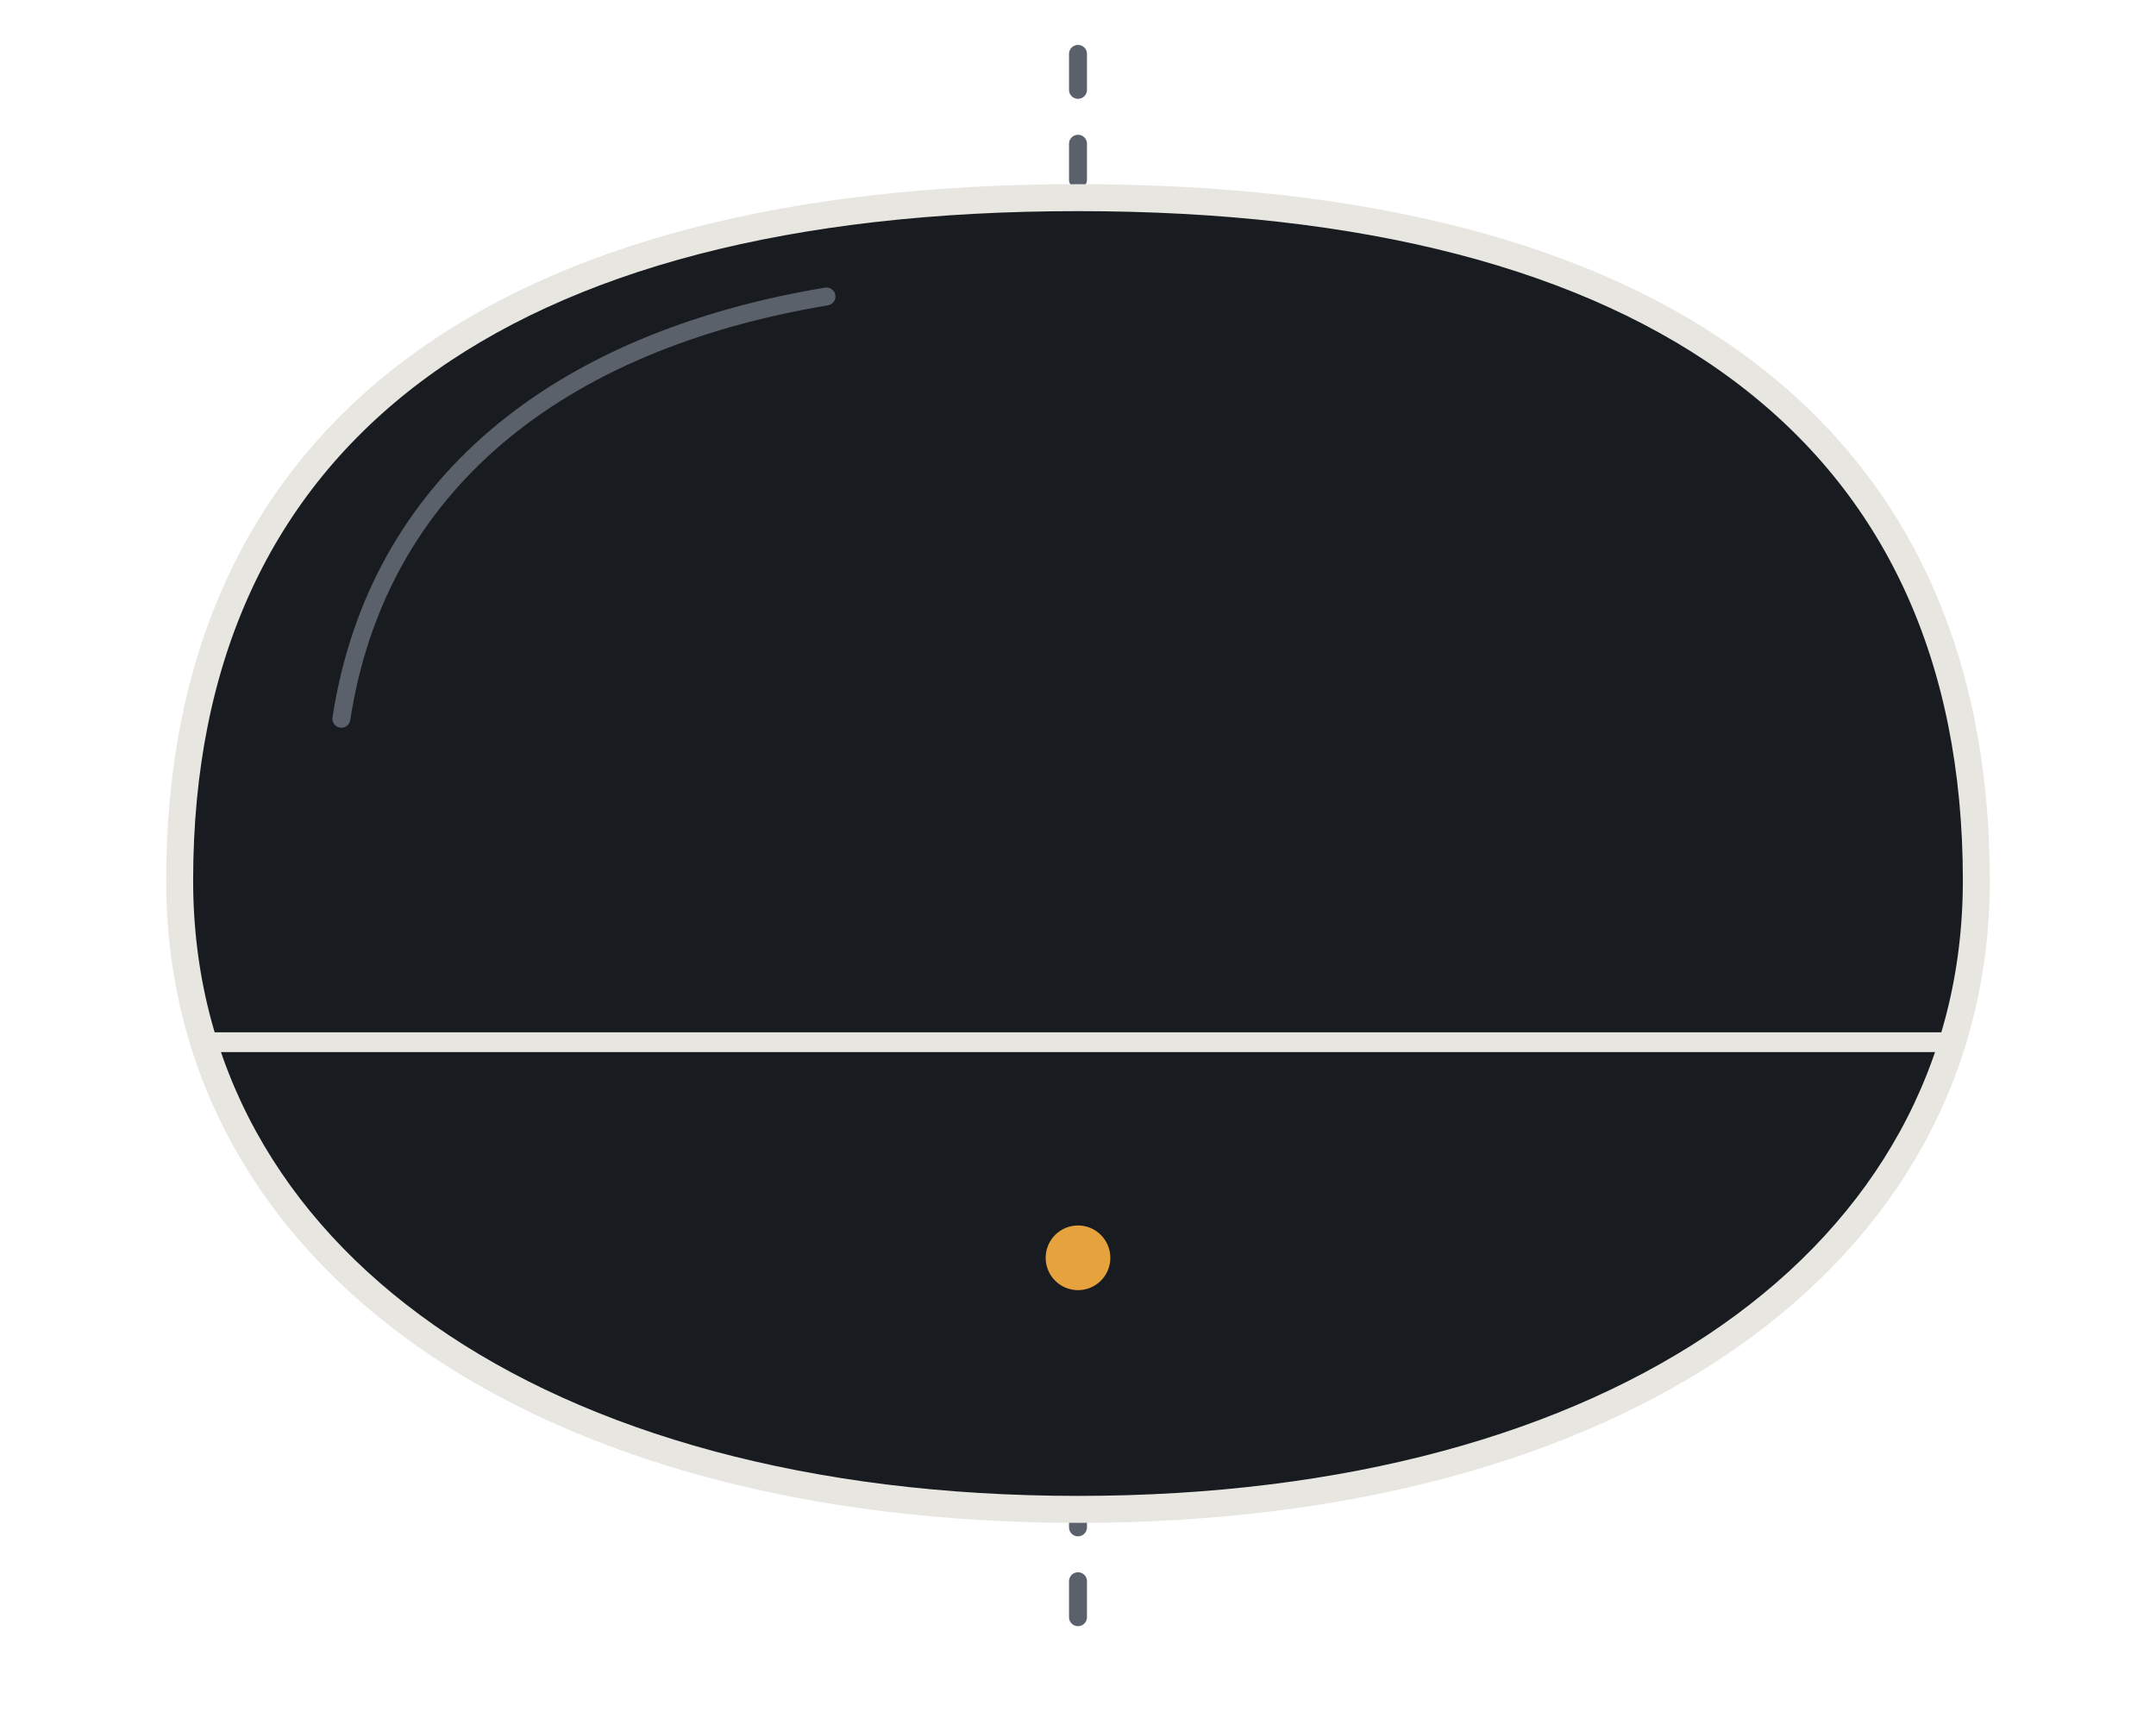
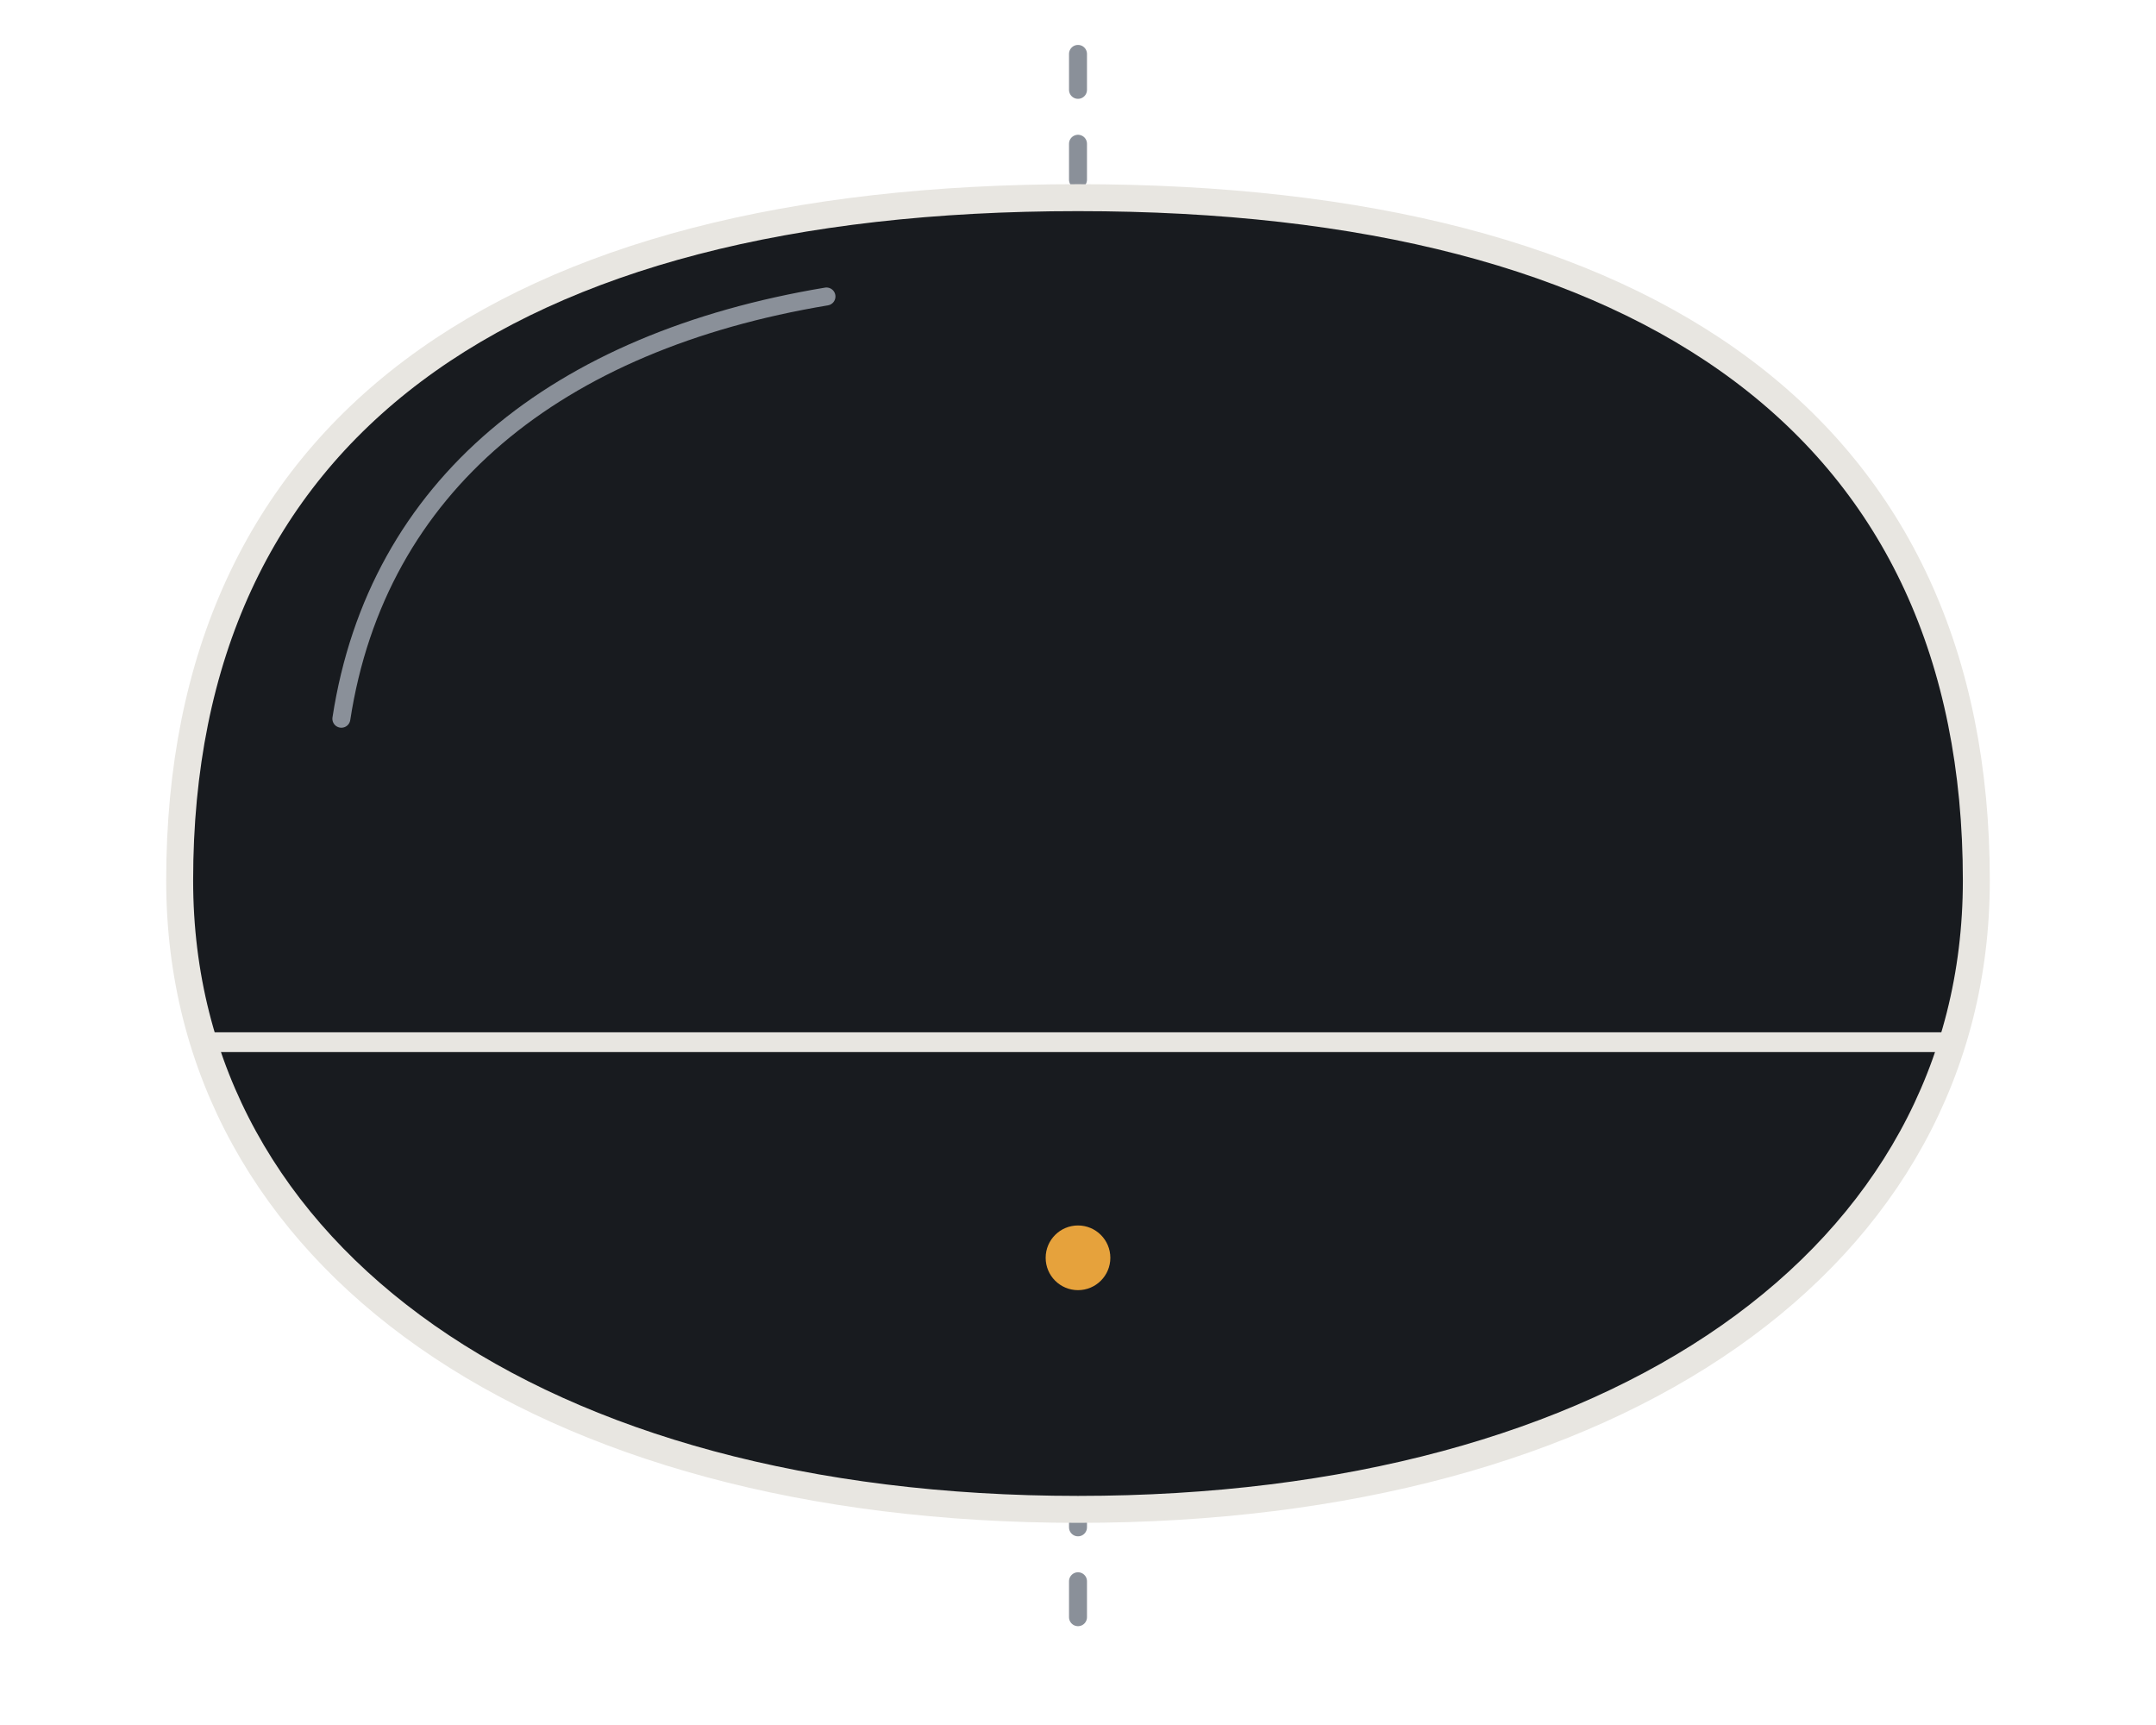
<svg xmlns="http://www.w3.org/2000/svg" viewBox="0 0 120 96" width="120" height="96" role="img" aria-label="SoundPEATS Air5 Pro+ charging case">
-   <path d="M60.0 3.0L60.0 5.0M60.0 8.0L60.0 10.0M60.0 13.0L60.0 15.0M60.0 18.0L60.0 20.0M60.0 23.0L60.0 25.0M60.0 28.0L60.0 30.0M60.0 33.0L60.0 35.0M60.0 38.0L60.0 40.0M60.0 43.0L60.0 45.0M60.0 48.0L60.0 50.0M60.0 53.0L60.0 55.0M60.0 58.0L60.0 60.0M60.0 63.0L60.0 65.0M60.0 68.0L60.0 70.0M60.0 73.0L60.0 75.0M60.0 78.0L60.0 80.0M60.0 83.0L60.0 85.0M60.0 88.0L60.0 90.0" fill="none" stroke="#5A616B" stroke-width="1.0" stroke-linecap="round" stroke-linejoin="round" />
+   <path d="M60.0 3.0L60.0 5.0M60.0 8.0L60.0 10.0M60.0 13.0L60.0 15.0M60.0 18.0L60.0 20.0M60.0 23.0L60.0 25.0M60.0 28.0L60.0 30.0M60.0 33.0L60.0 35.0M60.0 38.0L60.0 40.0M60.0 43.0L60.0 45.0M60.0 48.0L60.0 50.0M60.0 53.0L60.0 55.0M60.0 58.0L60.0 60.0M60.0 63.0L60.0 65.0M60.0 68.0L60.0 70.0M60.0 73.0L60.0 75.0M60.0 78.0L60.0 80.0M60.0 83.0L60.0 85.0M60.0 88.0L60.0 90.0" fill="none" stroke="#8A9099" stroke-width="1.0" stroke-linecap="round" stroke-linejoin="round" />
  <path d="M10 49C10 24 28 11 60 11C92 11 110 24 110 49C110 70 90 84 60 84C30 84 10 70 10 49Z" fill="#181B1F" stroke="#E8E6E1" stroke-width="1.5" stroke-linecap="round" stroke-linejoin="round" />
  <path d="M11.3 58.0L108.7 58.0" fill="none" stroke="#E8E6E1" stroke-width="1.1" stroke-linecap="round" stroke-linejoin="round" />
-   <path d="M19 40C21 27 31 19 46 16.5" fill="none" stroke="#5A616B" stroke-width="1.0" stroke-linecap="round" stroke-linejoin="round" />
+   <path d="M19 40C21 27 31 19 46 16.5" fill="none" stroke="#8A9099" stroke-width="1.0" stroke-linecap="round" stroke-linejoin="round" />
  <circle cx="60" cy="70" r="1.8" fill="#E6A23C" />
</svg>
